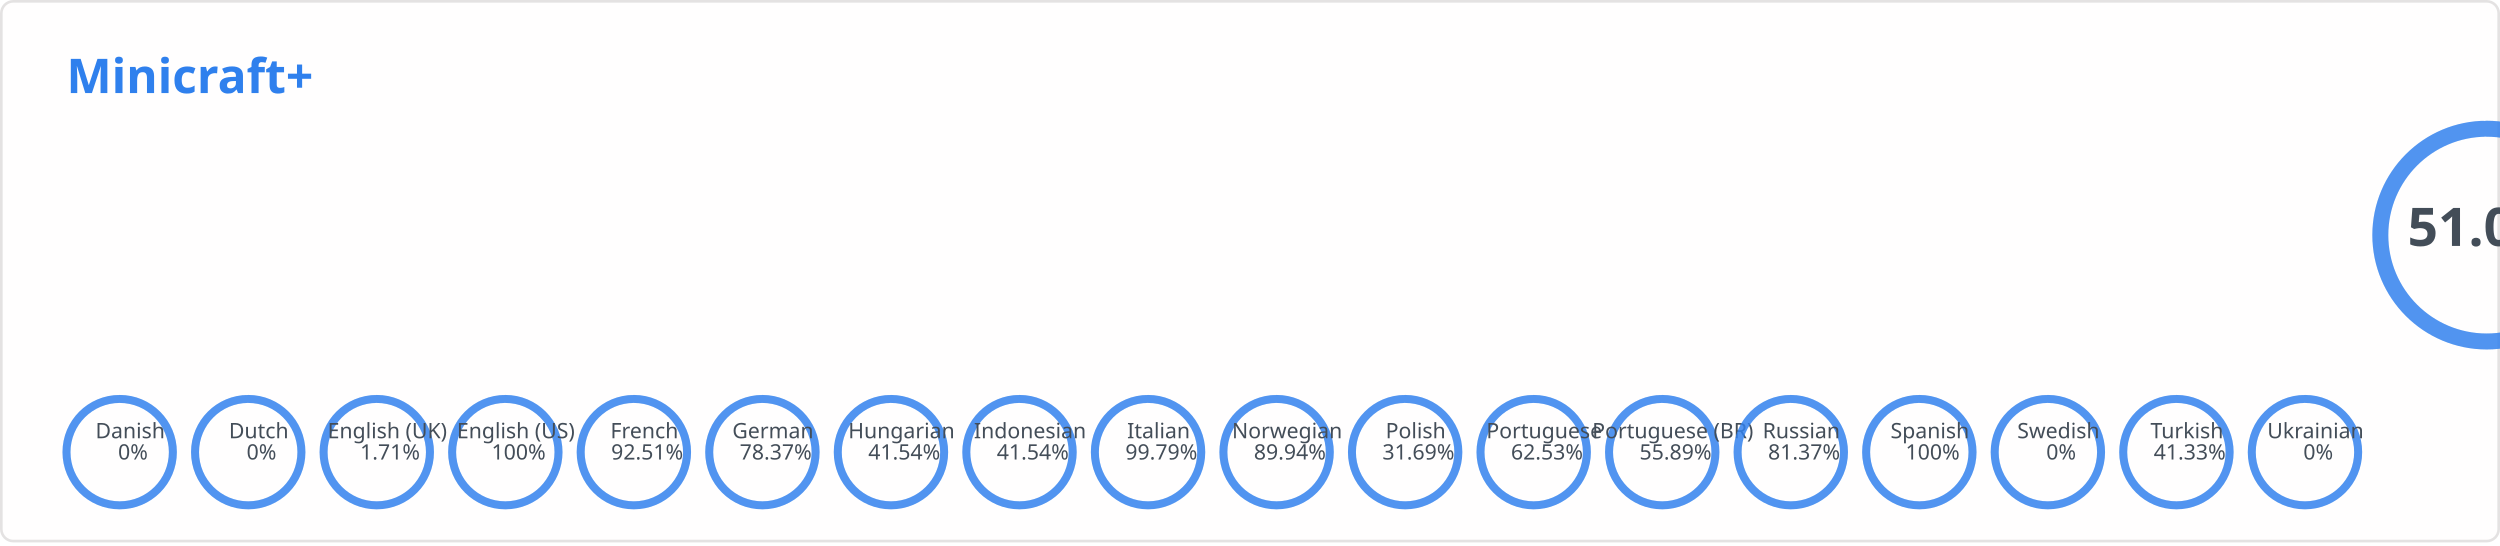
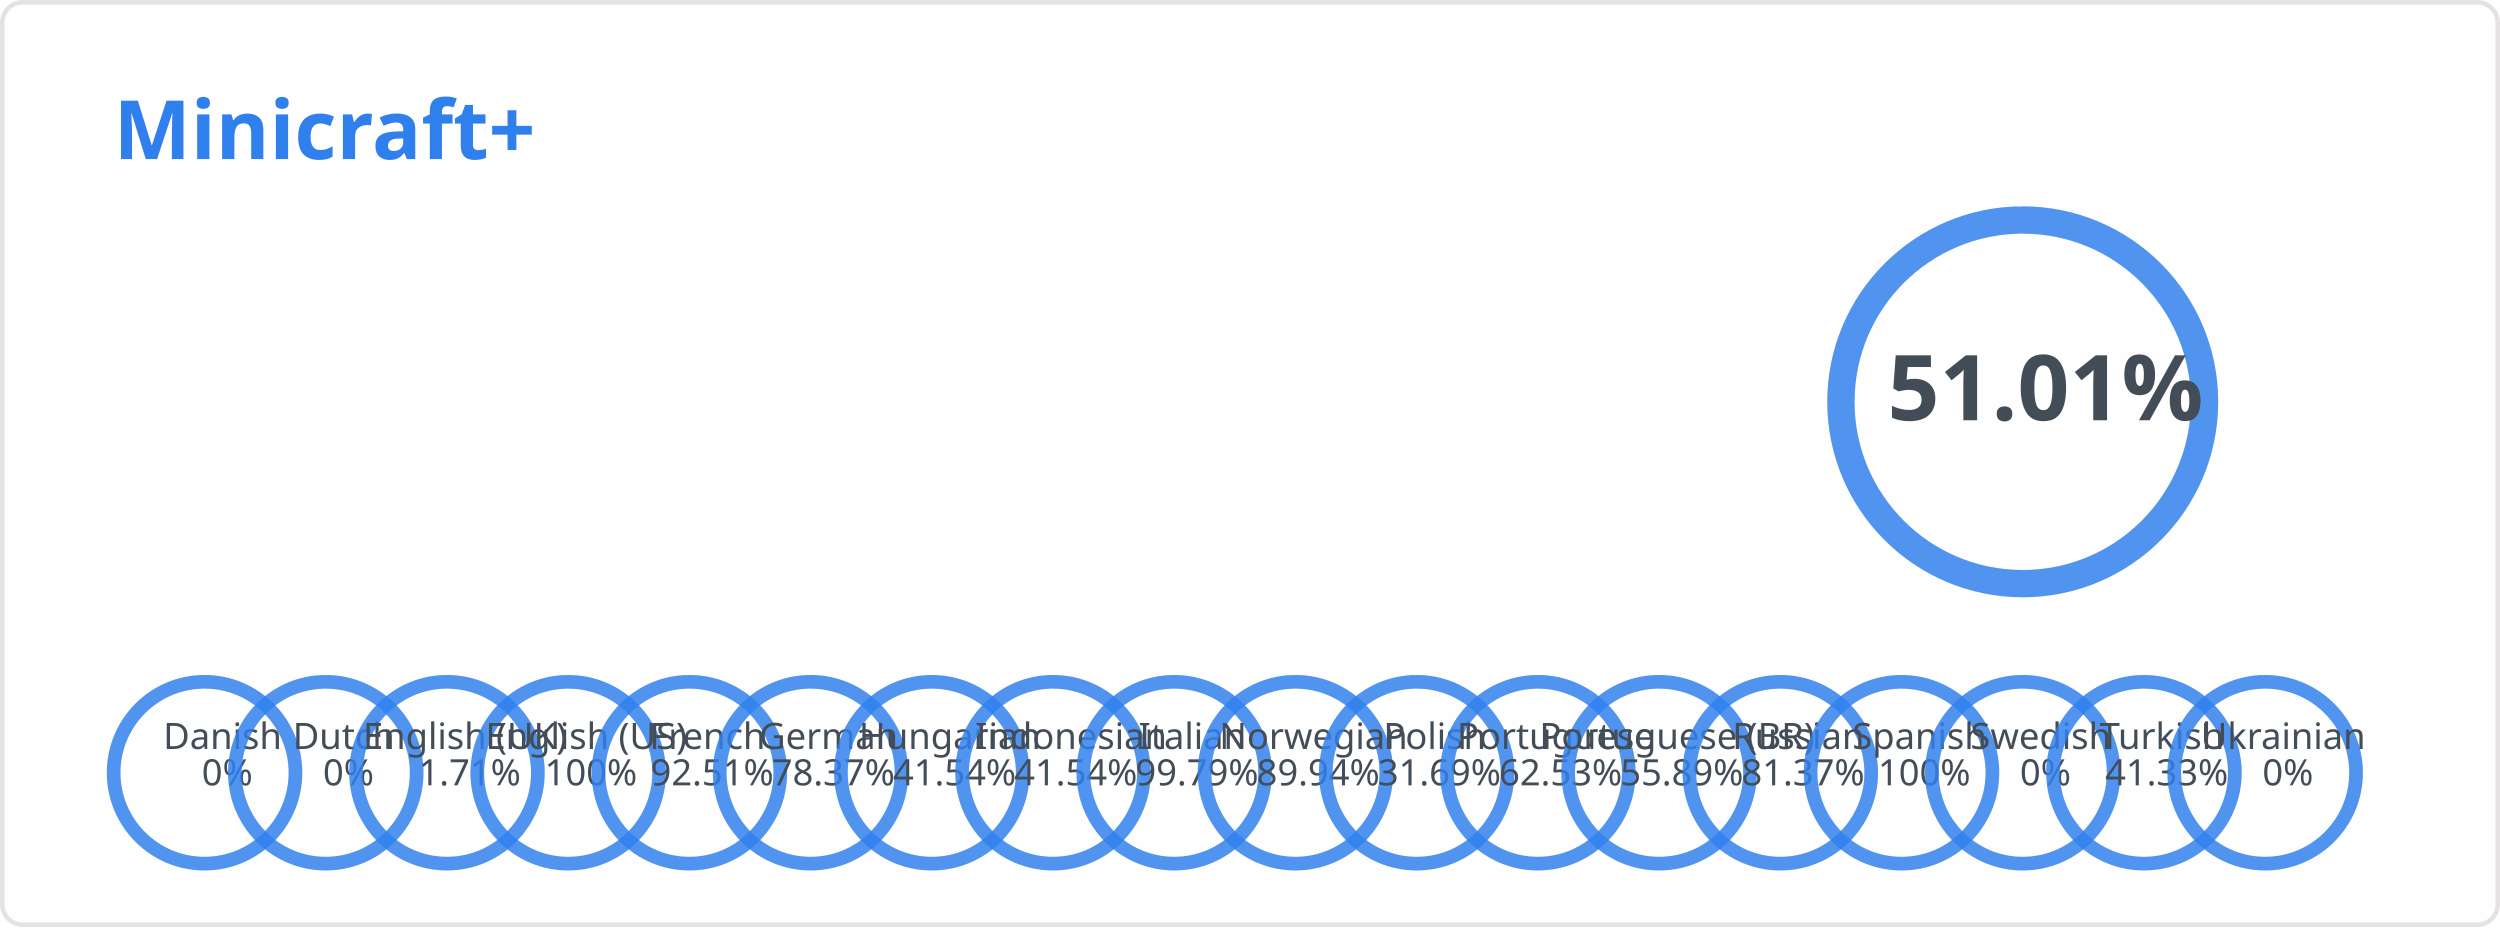
- <svg xmlns="http://www.w3.org/2000/svg" width="940" height="205" viewBox="0 0 940 205" fill="none" role="img" aria-labelledby="descId">
+ <svg xmlns="http://www.w3.org/2000/svg" width="550" height="205" viewBox="0 0 550 205" fill="none" role="img" aria-labelledby="descId">
  <style>
          .header {
            font: 600 18px 'Segoe UI', Ubuntu, Sans-Serif;
            fill: #2f80ed;
            animation: fadeInAnimation 0.8s ease-in-out forwards;
          }
          @supports(-moz-appearance: auto) {
            /* Selector detects Firefox */
            .header { font-size: 15.5px; }
          }
          
        .stat {
            font: 600 14px 'Segoe UI', Ubuntu, "Helvetica Neue", Sans-Serif; fill: #434d58;
        }
        @supports(-moz-appearance: auto) {
            /* Selector detects Firefox */
            .stat { font-size:12px; }
        }
        .stagger {
            opacity: 0;
            animation: fadeInAnimation 0.3s ease-in-out forwards;
        }
        .rank-text {
            font: 800 20px 'Segoe UI', Ubuntu, Sans-Serif; fill: #434d58;
            animation: scaleInAnimation 0.3s ease-in-out forwards;
        }
        .lang-text {
            font: 500 8px 'Segoe UI', Ubuntu, Sans-Serif; fill: #434d58;
            animation: scaleInAnimation 0.3s ease-in-out forwards;
        }
        
        .not_bold { font-weight: 400 }
        .bold { font-weight: 700 }

        .rank-circle-rim {
            stroke: #2f80ed;
            fill: none;
            stroke-width: 6;
            opacity: 0.2;
        }
        .rank-circle {
            stroke: #2f80ed;
            stroke-dasharray: 250;
            fill: none;
            stroke-width: 6;
            stroke-linecap: round;
            opacity: 0.8;
            transform: rotate(-90deg);
            animation: rankAnimation 1s forwards ease-in-out;
        }
        .lang-circle-rim {
            stroke: #2f80ed;
            fill: none;
            stroke-width: 3;
            opacity: 0.2;
        }
        .lang-circle {
            stroke: #2f80ed;
            stroke-dasharray: 125;
            fill: none;
            stroke-width: 3;
            stroke-linecap: round;
            opacity: 0.8;
            transform: rotate(-90deg);
        }
        
        @keyframes rankAnimation {
            from {
                stroke-dashoffset: 251.327;
            }
            to {
                stroke-dashoffset: 123.125;
            }
        }
    
    

        @keyframes langAnimation_da {
            from {
                stroke-dashoffset: 125.664;
            }
            to {
                stroke-dashoffset: 125.664;
            }
        }
    

        @keyframes langAnimation_nl {
            from {
                stroke-dashoffset: 125.664;
            }
            to {
                stroke-dashoffset: 125.664;
            }
        }
    

        @keyframes langAnimation_en-gb {
            from {
                stroke-dashoffset: 125.664;
            }
            to {
                stroke-dashoffset: 123.515;
            }
        }
    

        @keyframes langAnimation_en-us {
            from {
                stroke-dashoffset: 125.664;
            }
            to {
                stroke-dashoffset: 0;
            }
        }
    

        @keyframes langAnimation_fr {
            from {
                stroke-dashoffset: 125.664;
            }
            to {
                stroke-dashoffset: 9.412;
            }
        }
    

        @keyframes langAnimation_de {
            from {
                stroke-dashoffset: 125.664;
            }
            to {
                stroke-dashoffset: 27.181;
            }
        }
    

        @keyframes langAnimation_hu {
            from {
                stroke-dashoffset: 125.664;
            }
            to {
                stroke-dashoffset: 73.463;
            }
        }
    

        @keyframes langAnimation_id {
            from {
                stroke-dashoffset: 125.664;
            }
            to {
                stroke-dashoffset: 73.463;
            }
        }
    

        @keyframes langAnimation_it {
            from {
                stroke-dashoffset: 125.664;
            }
            to {
                stroke-dashoffset: 0.264;
            }
        }
    

        @keyframes langAnimation_no {
            from {
                stroke-dashoffset: 125.664;
            }
            to {
                stroke-dashoffset: 12.642;
            }
        }
    

        @keyframes langAnimation_pl {
            from {
                stroke-dashoffset: 125.664;
            }
            to {
                stroke-dashoffset: 85.841;
            }
        }
    

        @keyframes langAnimation_pt {
            from {
                stroke-dashoffset: 125.664;
            }
            to {
                stroke-dashoffset: 47.086;
            }
        }
    

        @keyframes langAnimation_pt-br {
            from {
                stroke-dashoffset: 125.664;
            }
            to {
                stroke-dashoffset: 55.43;
            }
        }
    

        @keyframes langAnimation_ru {
            from {
                stroke-dashoffset: 125.664;
            }
            to {
                stroke-dashoffset: 23.411;
            }
        }
    

        @keyframes langAnimation_es {
            from {
                stroke-dashoffset: 125.664;
            }
            to {
                stroke-dashoffset: 0;
            }
        }
    

        @keyframes langAnimation_sv {
            from {
                stroke-dashoffset: 125.664;
            }
            to {
                stroke-dashoffset: 125.664;
            }
        }
    

        @keyframes langAnimation_tr {
            from {
                stroke-dashoffset: 125.664;
            }
            to {
                stroke-dashoffset: 73.727;
            }
        }
    

        @keyframes langAnimation_uk {
            from {
                stroke-dashoffset: 125.664;
            }
            to {
                stroke-dashoffset: 125.664;
            }
        }
    

          
        /* Animations */
        @keyframes scaleInAnimation {
            from {
                transform: translate(-5px, 5px) scale(0);
            }
            to {
                transform: translate(-5px, 5px) scale(1);
            }
        }
        @keyframes fadeInAnimation {
            from {
                opacity: 0;
            }
            to {
                opacity: 1;
            }
        }
    
          
        </style>
-   <rect data-testid="card-bg" x="0.5" y="0.5" rx="4.5" height="99%" stroke="#e4e2e2" width="939" fill="#fffefe" stroke-opacity="1" />
+   <rect data-testid="card-bg" x="0.5" y="0.5" rx="4.5" height="99%" stroke="#e4e2e2" width="549" fill="#fffefe" stroke-opacity="1" />
  <g data-testid="card-title" transform="translate(25, 35)">
    <g transform="translate(0, 0)">
      <text x="0" y="0" class="header" data-testid="header">Minicraft+</text>
    </g>
  </g>
  <g data-testid="main-card-body" transform="translate(0, 55)">
-     <g data-testid="rank-circle" transform="translate(935, 33.4)">
+     <g data-testid="rank-circle" transform="translate(445, 33.4)">
      <circle class="rank-circle-rim" r="40" />
      <circle class="rank-circle" r="40" />
      <g class="rank-text">
        <text x="5" y="-3" dominant-baseline="middle" text-anchor="middle">
                51.01%
            </text>
      </g>
    </g>
    <svg x="0" y="0">
      <g transform="translate(0, 0)">
        <g class="stagger" style="animation-delay: 450ms" transform="translate(25, 0)">
          <text class="stat bold" y="12.5">Reference Language:</text>
          <text class="stat bold" x="199.01" y="12.5">English (US)</text>
        </g>
      </g>
      <g transform="translate(0, 25)">
        <g class="stagger" style="animation-delay: 600ms" transform="translate(25, 0)">
          <text class="stat bold" y="12.5">Terms:</text>
          <text class="stat bold" x="199.01" y="12.5">467</text>
        </g>
      </g>
      <g transform="translate(0, 50)">
        <g class="stagger" style="animation-delay: 750ms" transform="translate(25, 0)">
          <text class="stat bold" y="12.5">Languages:</text>
          <text class="stat bold" x="199.01" y="12.5">18</text>
        </g>
      </g>
    </svg>
    <g data-testid="lang-circles" transform="translate(45, 115)">
      <g transform="translate(0)">
        <circle class="lang-circle-rim" r="20" />
        <circle class="lang-circle" r="20" style="animation: langAnimation_da 1s forwards ease-in-out" />
        <g class="lang-text">
          <text x="5" y="-3" dominant-baseline="middle" text-anchor="middle">
            <tspan x="5" dy="-5">Danish</tspan>
            <tspan x="5" dy="1em">0%</tspan>
          </text>
        </g>
      </g>
-       <g transform="translate(48.33333)">
+       <g transform="translate(26.66667)">
        <circle class="lang-circle-rim" r="20" />
        <circle class="lang-circle" r="20" style="animation: langAnimation_nl 1s forwards ease-in-out" />
        <g class="lang-text">
          <text x="5" y="-3" dominant-baseline="middle" text-anchor="middle">
            <tspan x="5" dy="-5">Dutch</tspan>
            <tspan x="5" dy="1em">0%</tspan>
          </text>
        </g>
      </g>
-       <g transform="translate(96.66667)">
+       <g transform="translate(53.33333)">
        <circle class="lang-circle-rim" r="20" />
        <circle class="lang-circle" r="20" style="animation: langAnimation_en-gb 1s forwards ease-in-out" />
        <g class="lang-text">
          <text x="5" y="-3" dominant-baseline="middle" text-anchor="middle">
            <tspan x="5" dy="-5">English (UK)</tspan>
            <tspan x="5" dy="1em">1.71%</tspan>
          </text>
        </g>
      </g>
-       <g transform="translate(145)">
+       <g transform="translate(80)">
        <circle class="lang-circle-rim" r="20" />
        <circle class="lang-circle" r="20" style="animation: langAnimation_en-us 1s forwards ease-in-out" />
        <g class="lang-text">
          <text x="5" y="-3" dominant-baseline="middle" text-anchor="middle">
            <tspan x="5" dy="-5">English (US)</tspan>
            <tspan x="5" dy="1em">100%</tspan>
          </text>
        </g>
      </g>
-       <g transform="translate(193.3333)">
+       <g transform="translate(106.6667)">
        <circle class="lang-circle-rim" r="20" />
        <circle class="lang-circle" r="20" style="animation: langAnimation_fr 1s forwards ease-in-out" />
        <g class="lang-text">
          <text x="5" y="-3" dominant-baseline="middle" text-anchor="middle">
            <tspan x="5" dy="-5">French</tspan>
            <tspan x="5" dy="1em">92.51%</tspan>
          </text>
        </g>
      </g>
-       <g transform="translate(241.6667)">
+       <g transform="translate(133.3333)">
        <circle class="lang-circle-rim" r="20" />
        <circle class="lang-circle" r="20" style="animation: langAnimation_de 1s forwards ease-in-out" />
        <g class="lang-text">
          <text x="5" y="-3" dominant-baseline="middle" text-anchor="middle">
            <tspan x="5" dy="-5">German</tspan>
            <tspan x="5" dy="1em">78.37%</tspan>
          </text>
        </g>
      </g>
-       <g transform="translate(290)">
+       <g transform="translate(160)">
        <circle class="lang-circle-rim" r="20" />
        <circle class="lang-circle" r="20" style="animation: langAnimation_hu 1s forwards ease-in-out" />
        <g class="lang-text">
          <text x="5" y="-3" dominant-baseline="middle" text-anchor="middle">
            <tspan x="5" dy="-5">Hungarian</tspan>
            <tspan x="5" dy="1em">41.54%</tspan>
          </text>
        </g>
      </g>
-       <g transform="translate(338.3333)">
+       <g transform="translate(186.6667)">
        <circle class="lang-circle-rim" r="20" />
        <circle class="lang-circle" r="20" style="animation: langAnimation_id 1s forwards ease-in-out" />
        <g class="lang-text">
          <text x="5" y="-3" dominant-baseline="middle" text-anchor="middle">
            <tspan x="5" dy="-5">Indonesian</tspan>
            <tspan x="5" dy="1em">41.54%</tspan>
          </text>
        </g>
      </g>
-       <g transform="translate(386.6667)">
+       <g transform="translate(213.3333)">
        <circle class="lang-circle-rim" r="20" />
        <circle class="lang-circle" r="20" style="animation: langAnimation_it 1s forwards ease-in-out" />
        <g class="lang-text">
          <text x="5" y="-3" dominant-baseline="middle" text-anchor="middle">
            <tspan x="5" dy="-5">Italian</tspan>
            <tspan x="5" dy="1em">99.79%</tspan>
          </text>
        </g>
      </g>
-       <g transform="translate(435)">
+       <g transform="translate(240)">
        <circle class="lang-circle-rim" r="20" />
        <circle class="lang-circle" r="20" style="animation: langAnimation_no 1s forwards ease-in-out" />
        <g class="lang-text">
          <text x="5" y="-3" dominant-baseline="middle" text-anchor="middle">
            <tspan x="5" dy="-5">Norwegian</tspan>
            <tspan x="5" dy="1em">89.94%</tspan>
          </text>
        </g>
      </g>
-       <g transform="translate(483.3333)">
+       <g transform="translate(266.6667)">
        <circle class="lang-circle-rim" r="20" />
        <circle class="lang-circle" r="20" style="animation: langAnimation_pl 1s forwards ease-in-out" />
        <g class="lang-text">
          <text x="5" y="-3" dominant-baseline="middle" text-anchor="middle">
            <tspan x="5" dy="-5">Polish</tspan>
            <tspan x="5" dy="1em">31.69%</tspan>
          </text>
        </g>
      </g>
-       <g transform="translate(531.6667)">
+       <g transform="translate(293.3333)">
        <circle class="lang-circle-rim" r="20" />
        <circle class="lang-circle" r="20" style="animation: langAnimation_pt 1s forwards ease-in-out" />
        <g class="lang-text">
          <text x="5" y="-3" dominant-baseline="middle" text-anchor="middle">
            <tspan x="5" dy="-5">Portuguese</tspan>
            <tspan x="5" dy="1em">62.53%</tspan>
          </text>
        </g>
      </g>
-       <g transform="translate(580)">
+       <g transform="translate(320)">
        <circle class="lang-circle-rim" r="20" />
        <circle class="lang-circle" r="20" style="animation: langAnimation_pt-br 1s forwards ease-in-out" />
        <g class="lang-text">
          <text x="5" y="-3" dominant-baseline="middle" text-anchor="middle">
            <tspan x="5" dy="-5">Portuguese (BR)</tspan>
            <tspan x="5" dy="1em">55.89%</tspan>
          </text>
        </g>
      </g>
-       <g transform="translate(628.3333)">
+       <g transform="translate(346.6667)">
        <circle class="lang-circle-rim" r="20" />
        <circle class="lang-circle" r="20" style="animation: langAnimation_ru 1s forwards ease-in-out" />
        <g class="lang-text">
          <text x="5" y="-3" dominant-baseline="middle" text-anchor="middle">
            <tspan x="5" dy="-5">Russian</tspan>
            <tspan x="5" dy="1em">81.37%</tspan>
          </text>
        </g>
      </g>
-       <g transform="translate(676.6667)">
+       <g transform="translate(373.3333)">
        <circle class="lang-circle-rim" r="20" />
        <circle class="lang-circle" r="20" style="animation: langAnimation_es 1s forwards ease-in-out" />
        <g class="lang-text">
          <text x="5" y="-3" dominant-baseline="middle" text-anchor="middle">
            <tspan x="5" dy="-5">Spanish</tspan>
            <tspan x="5" dy="1em">100%</tspan>
          </text>
        </g>
      </g>
-       <g transform="translate(725)">
+       <g transform="translate(400)">
        <circle class="lang-circle-rim" r="20" />
        <circle class="lang-circle" r="20" style="animation: langAnimation_sv 1s forwards ease-in-out" />
        <g class="lang-text">
          <text x="5" y="-3" dominant-baseline="middle" text-anchor="middle">
            <tspan x="5" dy="-5">Swedish</tspan>
            <tspan x="5" dy="1em">0%</tspan>
          </text>
        </g>
      </g>
-       <g transform="translate(773.3333)">
+       <g transform="translate(426.6667)">
        <circle class="lang-circle-rim" r="20" />
        <circle class="lang-circle" r="20" style="animation: langAnimation_tr 1s forwards ease-in-out" />
        <g class="lang-text">
          <text x="5" y="-3" dominant-baseline="middle" text-anchor="middle">
            <tspan x="5" dy="-5">Turkish</tspan>
            <tspan x="5" dy="1em">41.33%</tspan>
          </text>
        </g>
      </g>
-       <g transform="translate(821.6667)">
+       <g transform="translate(453.3333)">
        <circle class="lang-circle-rim" r="20" />
        <circle class="lang-circle" r="20" style="animation: langAnimation_uk 1s forwards ease-in-out" />
        <g class="lang-text">
          <text x="5" y="-3" dominant-baseline="middle" text-anchor="middle">
            <tspan x="5" dy="-5">Ukrainian</tspan>
            <tspan x="5" dy="1em">0%</tspan>
          </text>
        </g>
      </g>
    </g>
  </g>
</svg>
